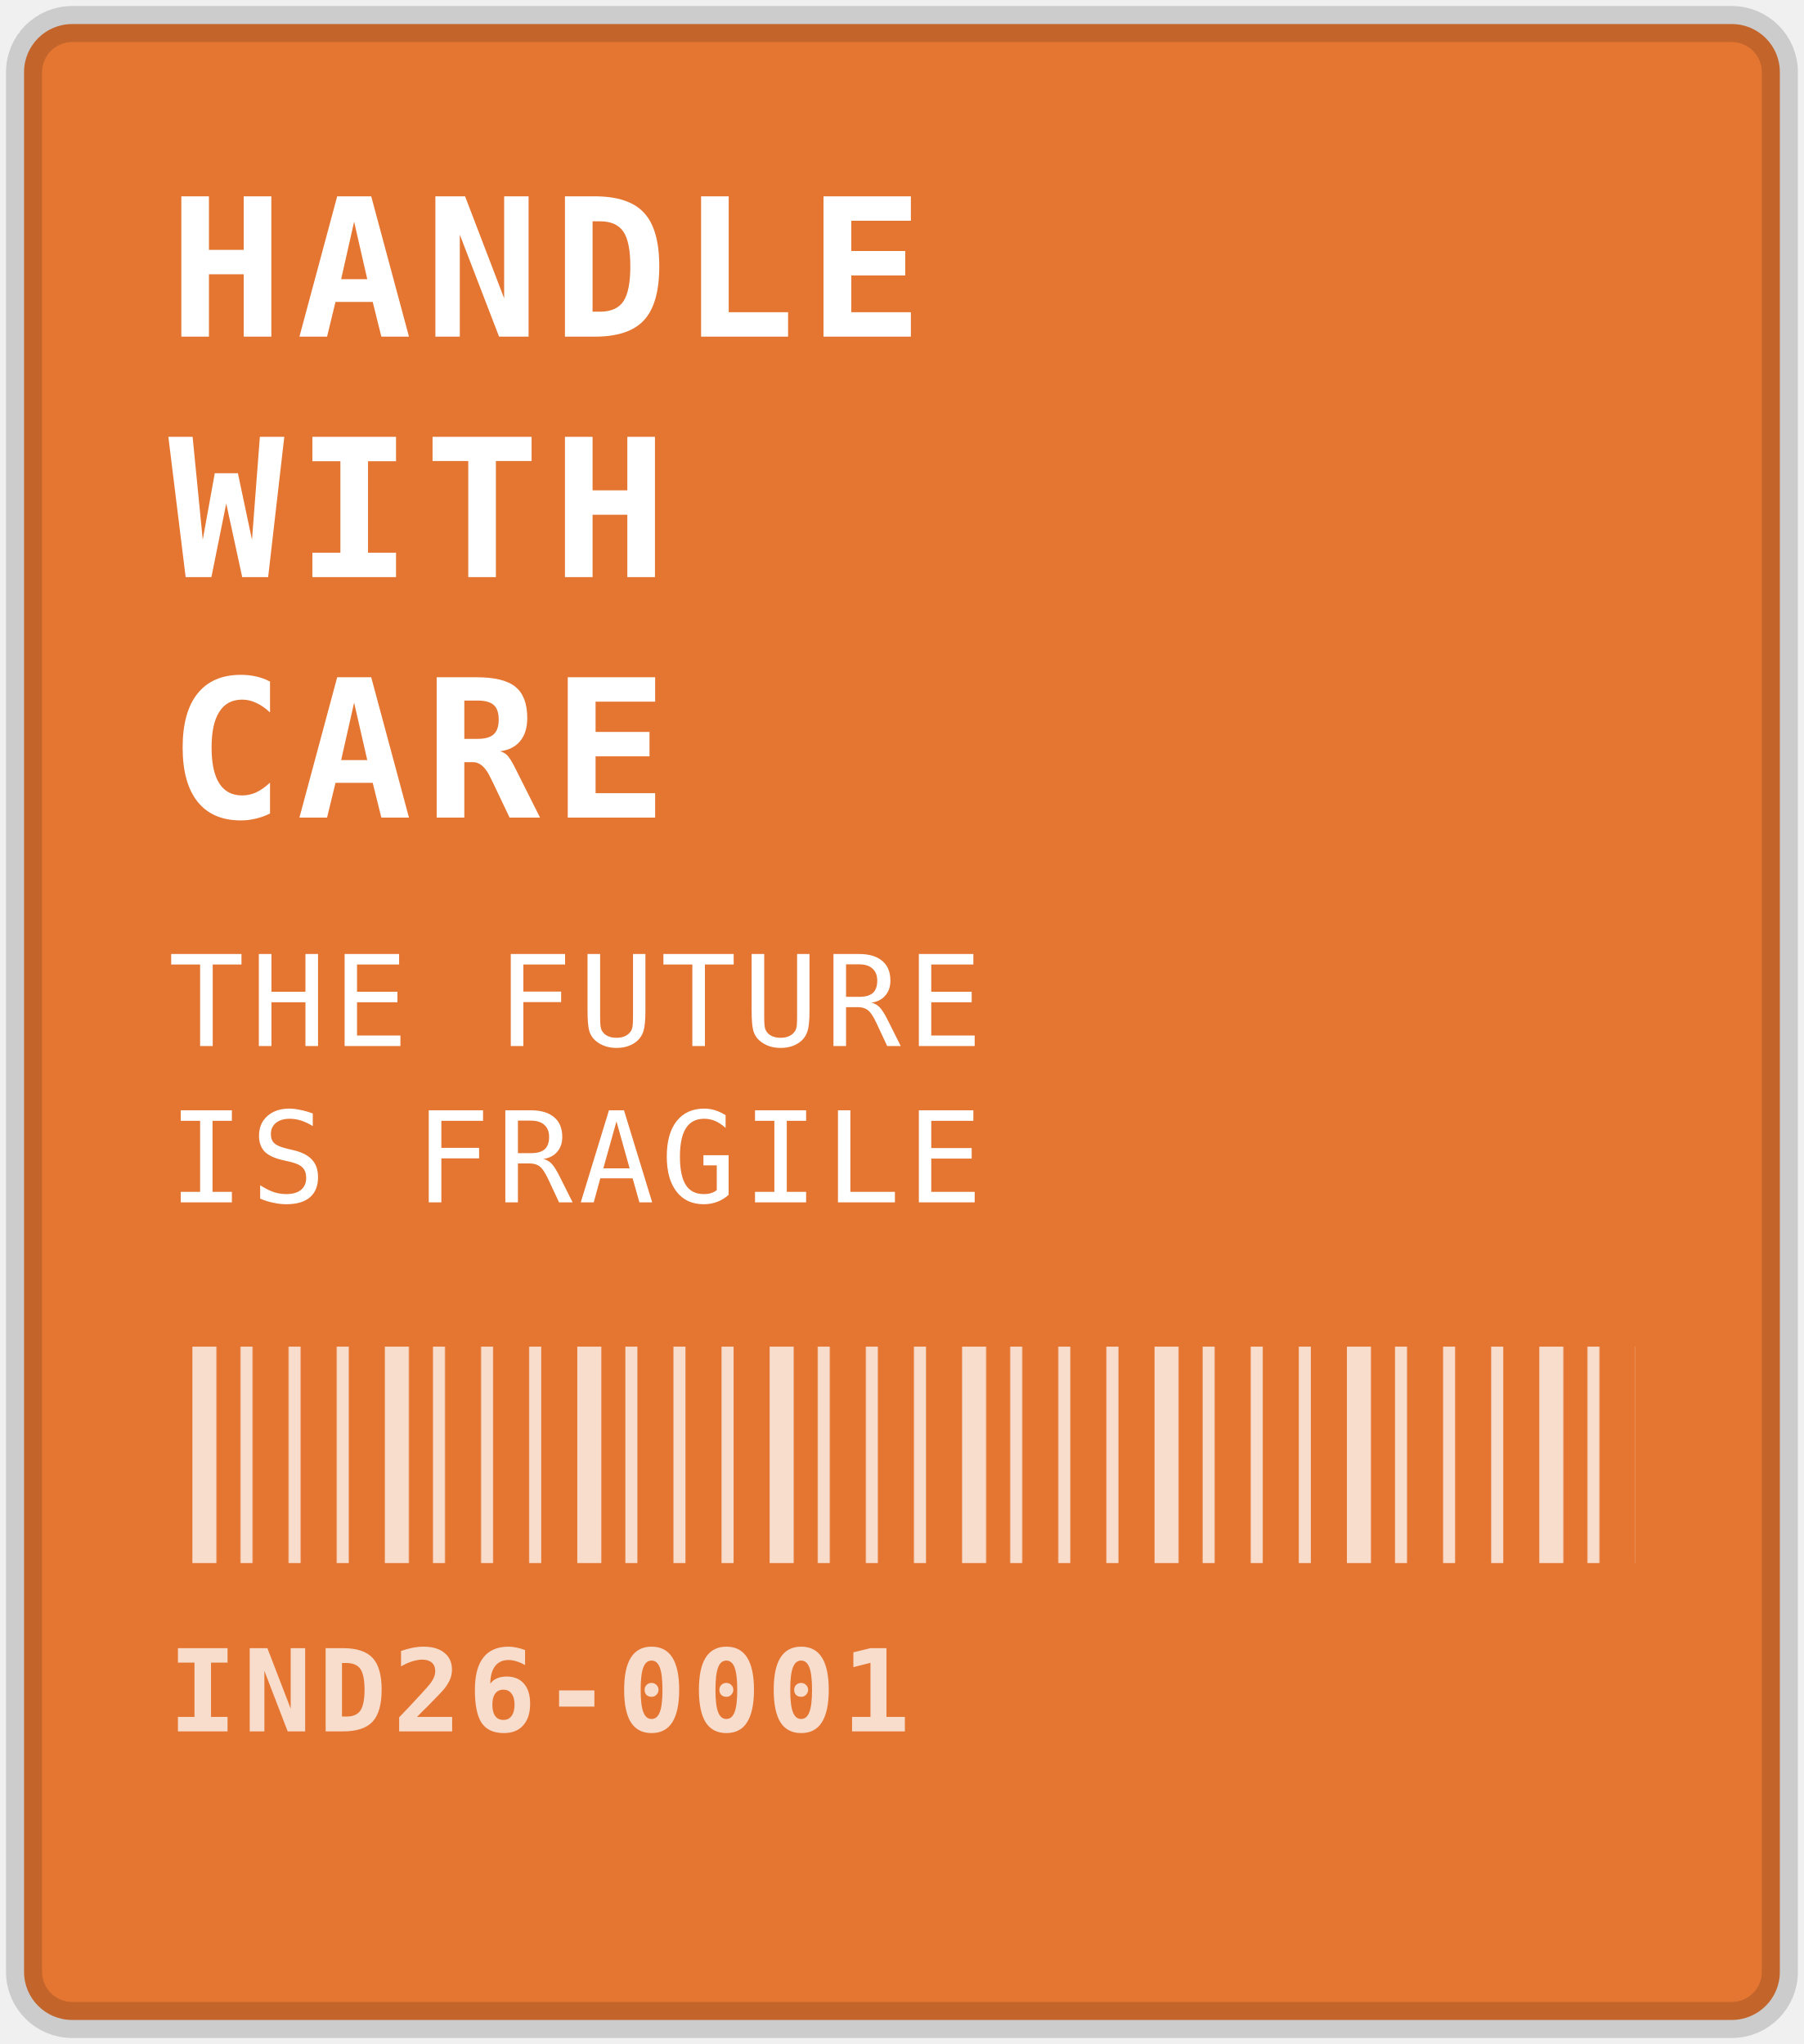
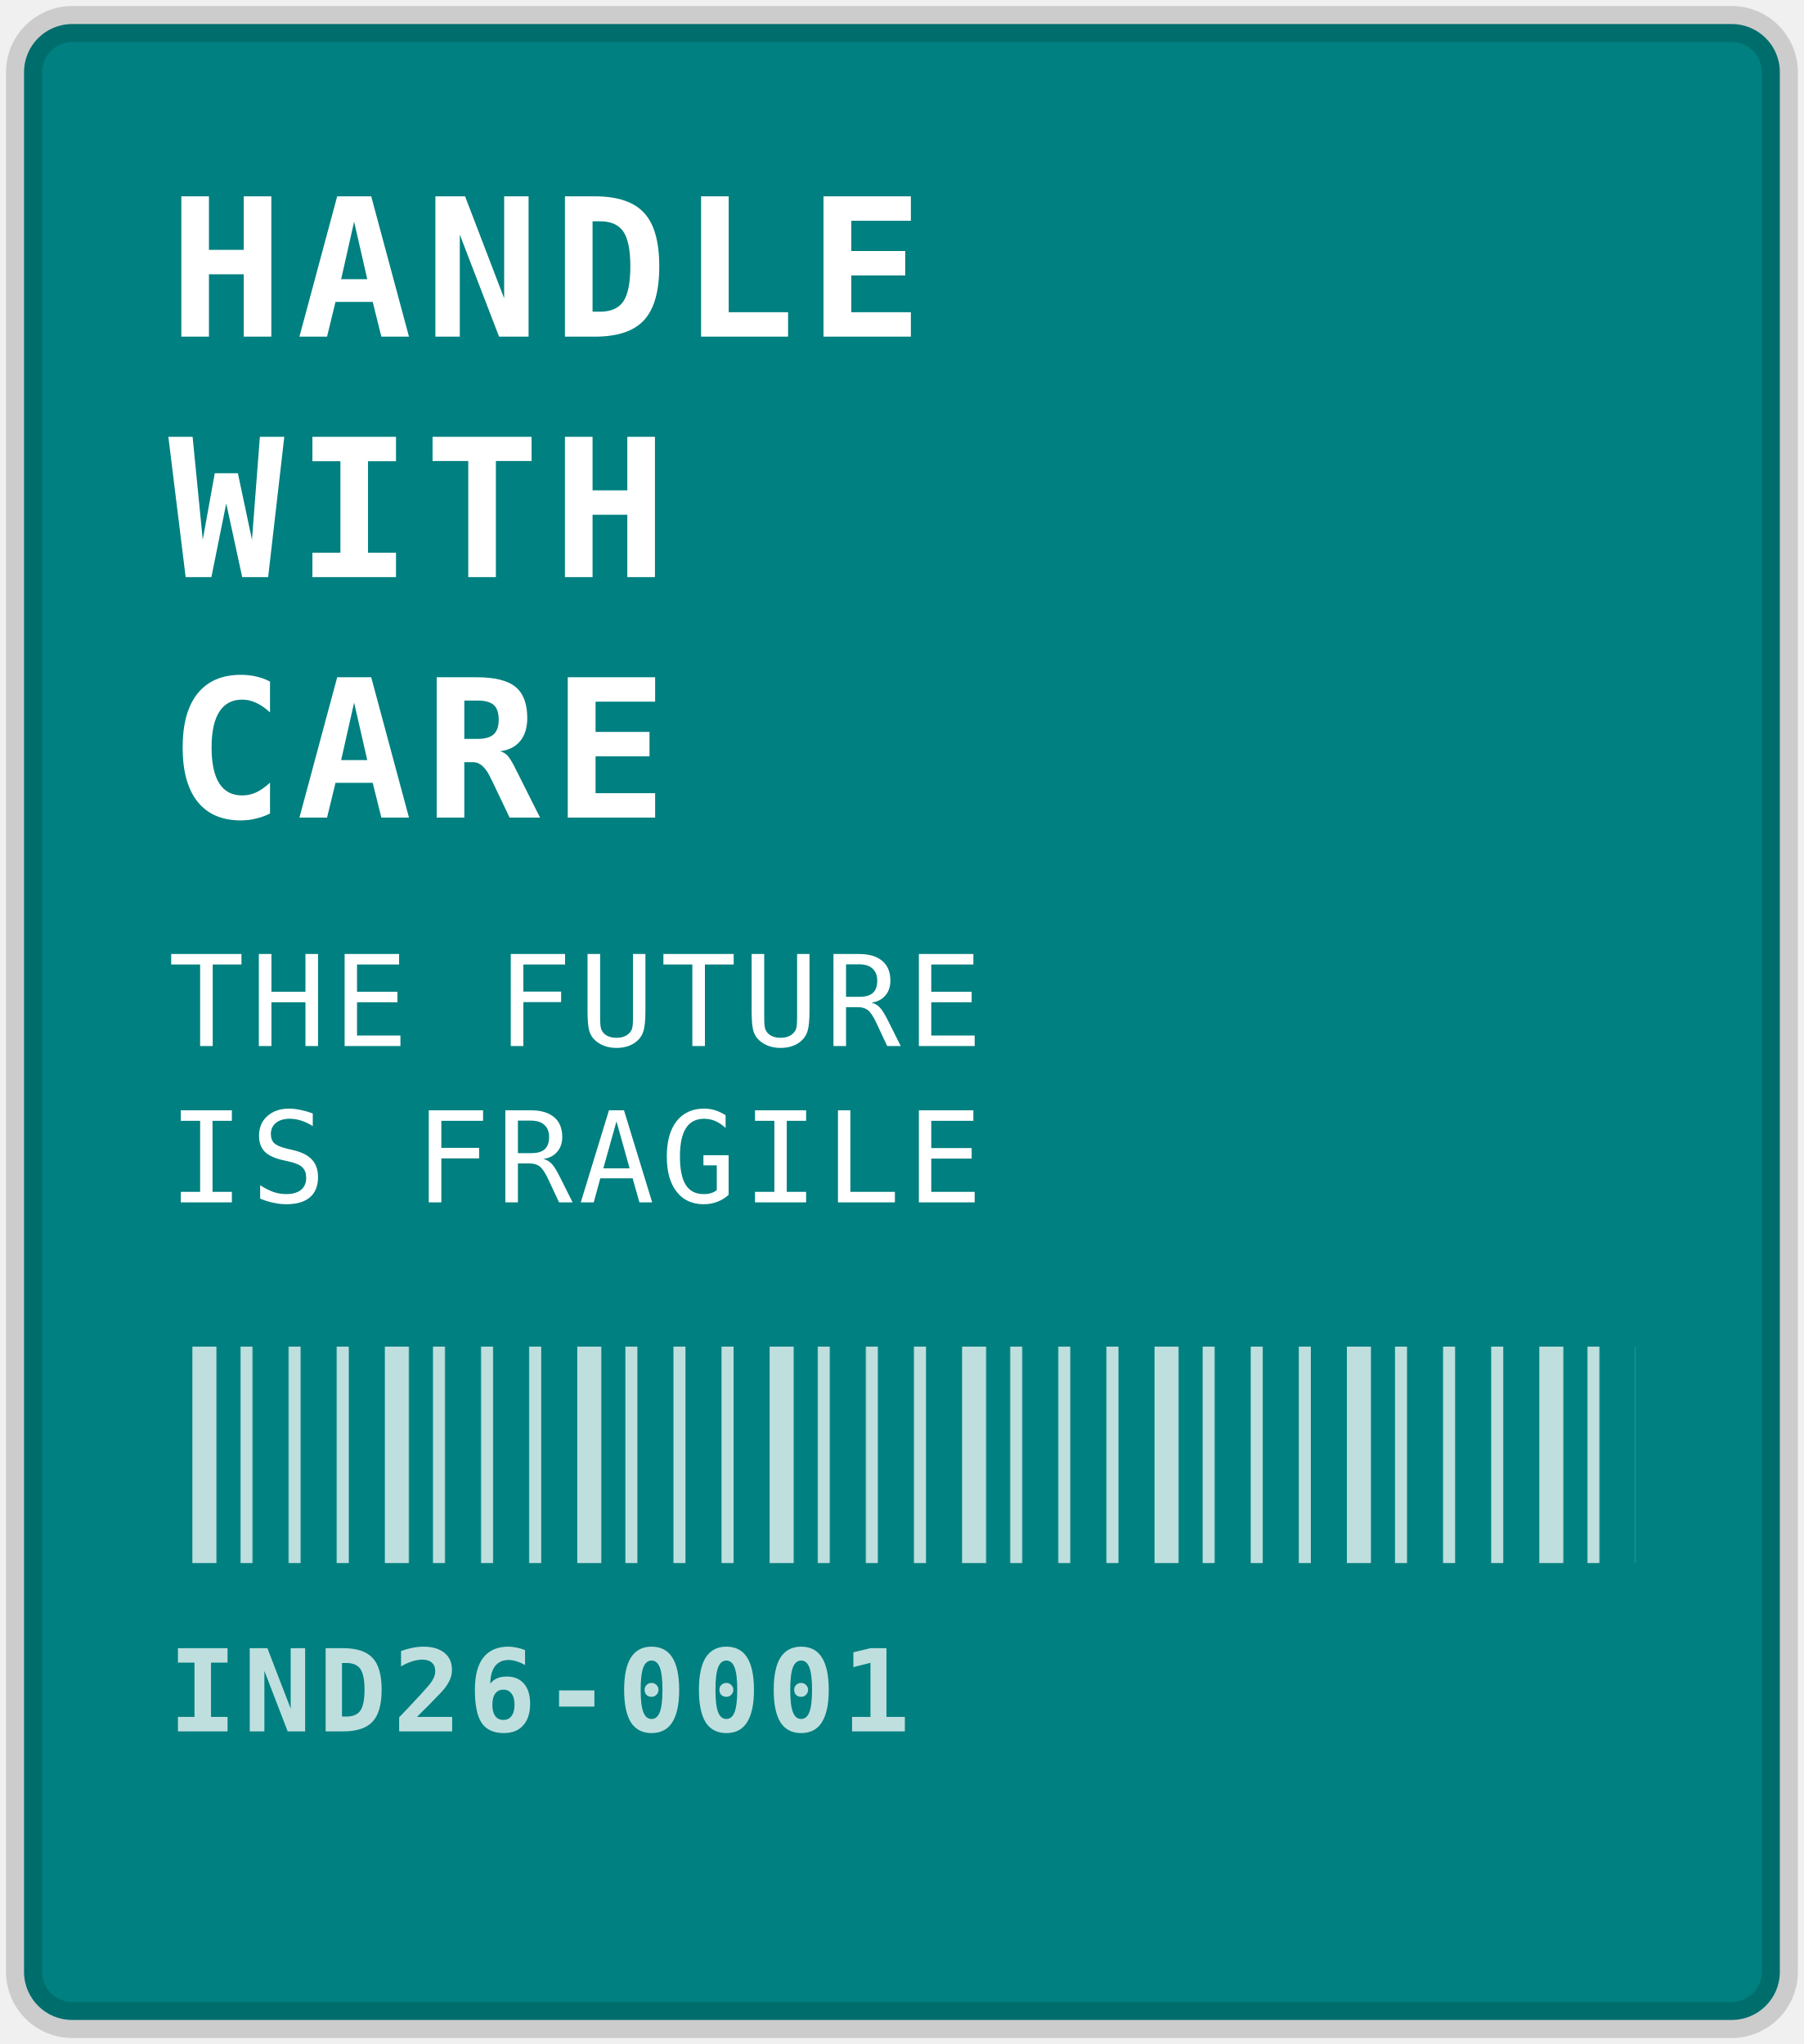
<svg xmlns="http://www.w3.org/2000/svg" viewBox="0 0 150 170">
  <defs>
    <pattern id="stickerOrangeBars" width="16" height="18" patternUnits="userSpaceOnUse">
      <rect x="0" y="0" width="2" height="18" fill="#ffffff" />
      <rect x="4" y="0" width="1" height="18" fill="#ffffff" />
      <rect x="8" y="0" width="1" height="18" fill="#ffffff" />
      <rect x="12" y="0" width="1" height="18" fill="#ffffff" />
    </pattern>
  </defs>
-   <rect x="2" y="2" width="146" height="166" rx="4" fill="#e57632" stroke="#000000" stroke-opacity="0.15" stroke-width="3" />
+   <rect x="2" y="2" width="146" height="166" rx="4" fill="#008080" stroke="#000000" stroke-opacity="0.15" stroke-width="3" />
  <g font-family="'Space Mono', monospace" font-weight="700" fill="#ffffff">
    <text x="14" y="28" font-size="16" letter-spacing="1">HANDLE</text>
    <text x="14" y="48" font-size="16" letter-spacing="1">WITH</text>
    <text x="14" y="68" font-size="16" letter-spacing="1">CARE</text>
    <text x="14" y="87" font-size="10.5" font-weight="400" letter-spacing="0.5">THE FUTURE</text>
    <text x="14" y="100" font-size="10.5" font-weight="400" letter-spacing="0.5">IS FRAGILE</text>
    <g opacity="0.75">
      <rect x="14" y="112" width="122" height="18" fill="url(#stickerOrangeBars)" />
      <text x="14" y="144" font-size="9.5" letter-spacing="0.5">IND26-0001</text>
    </g>
  </g>
</svg>
